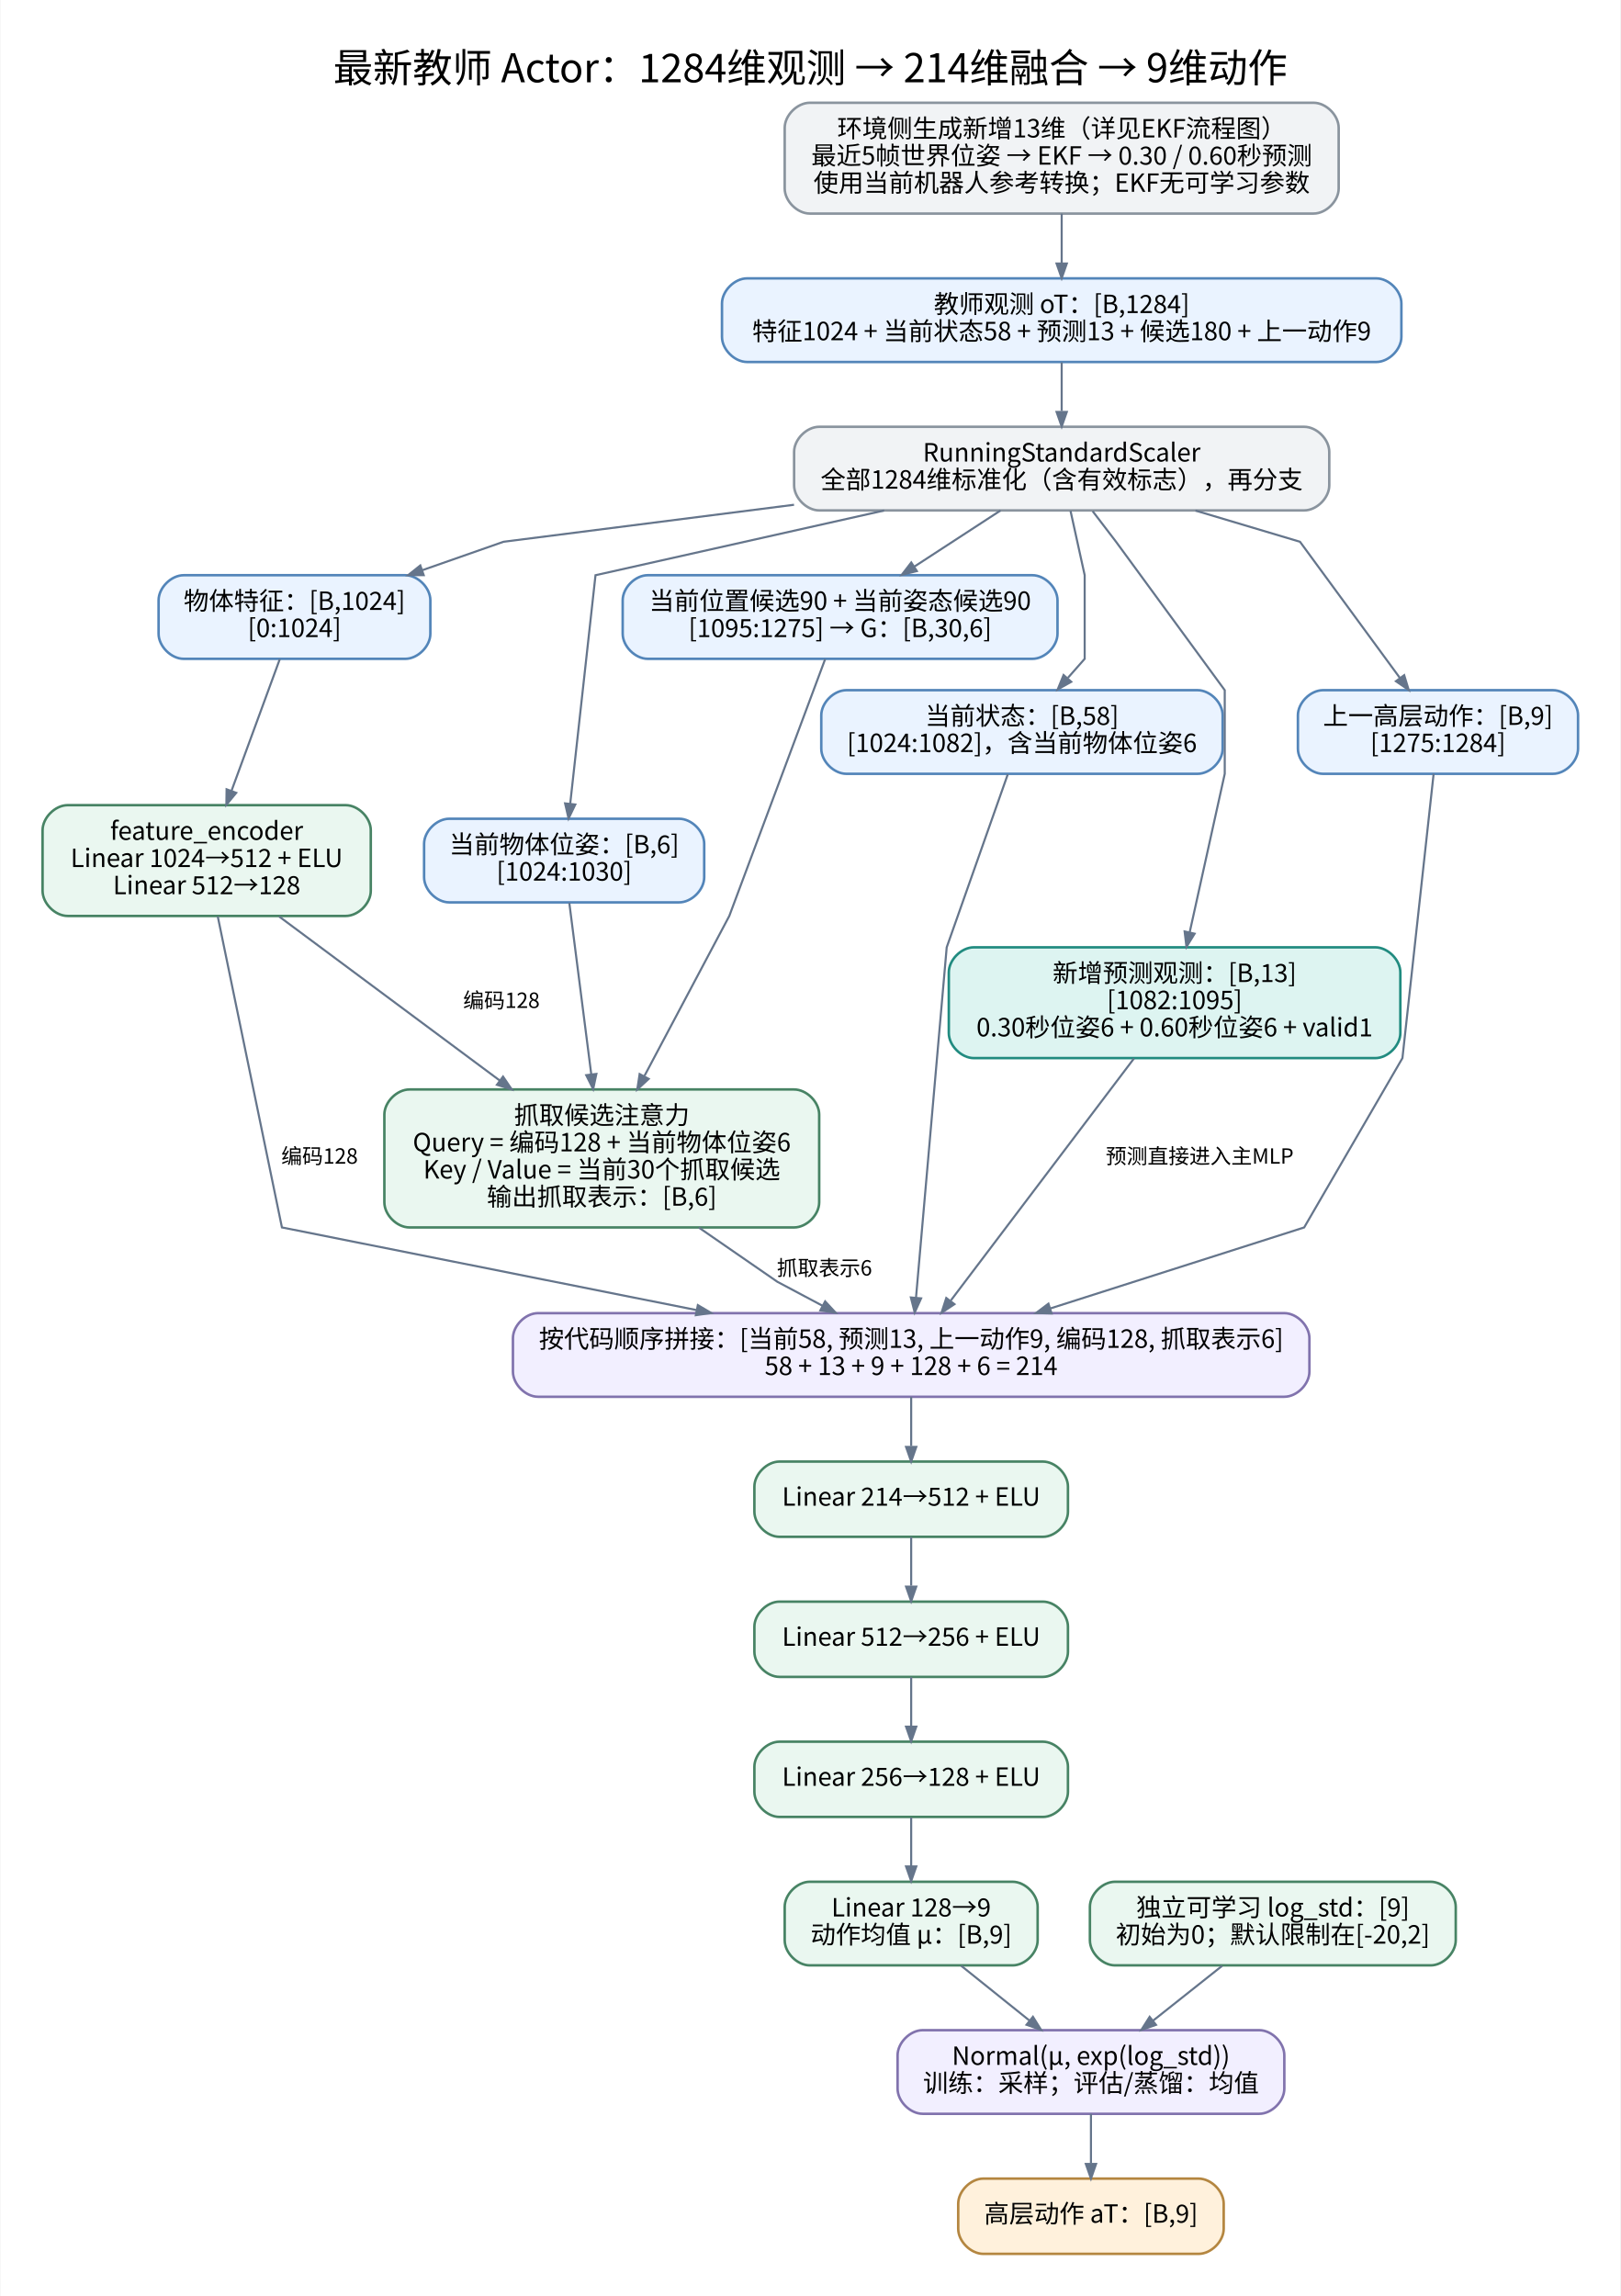
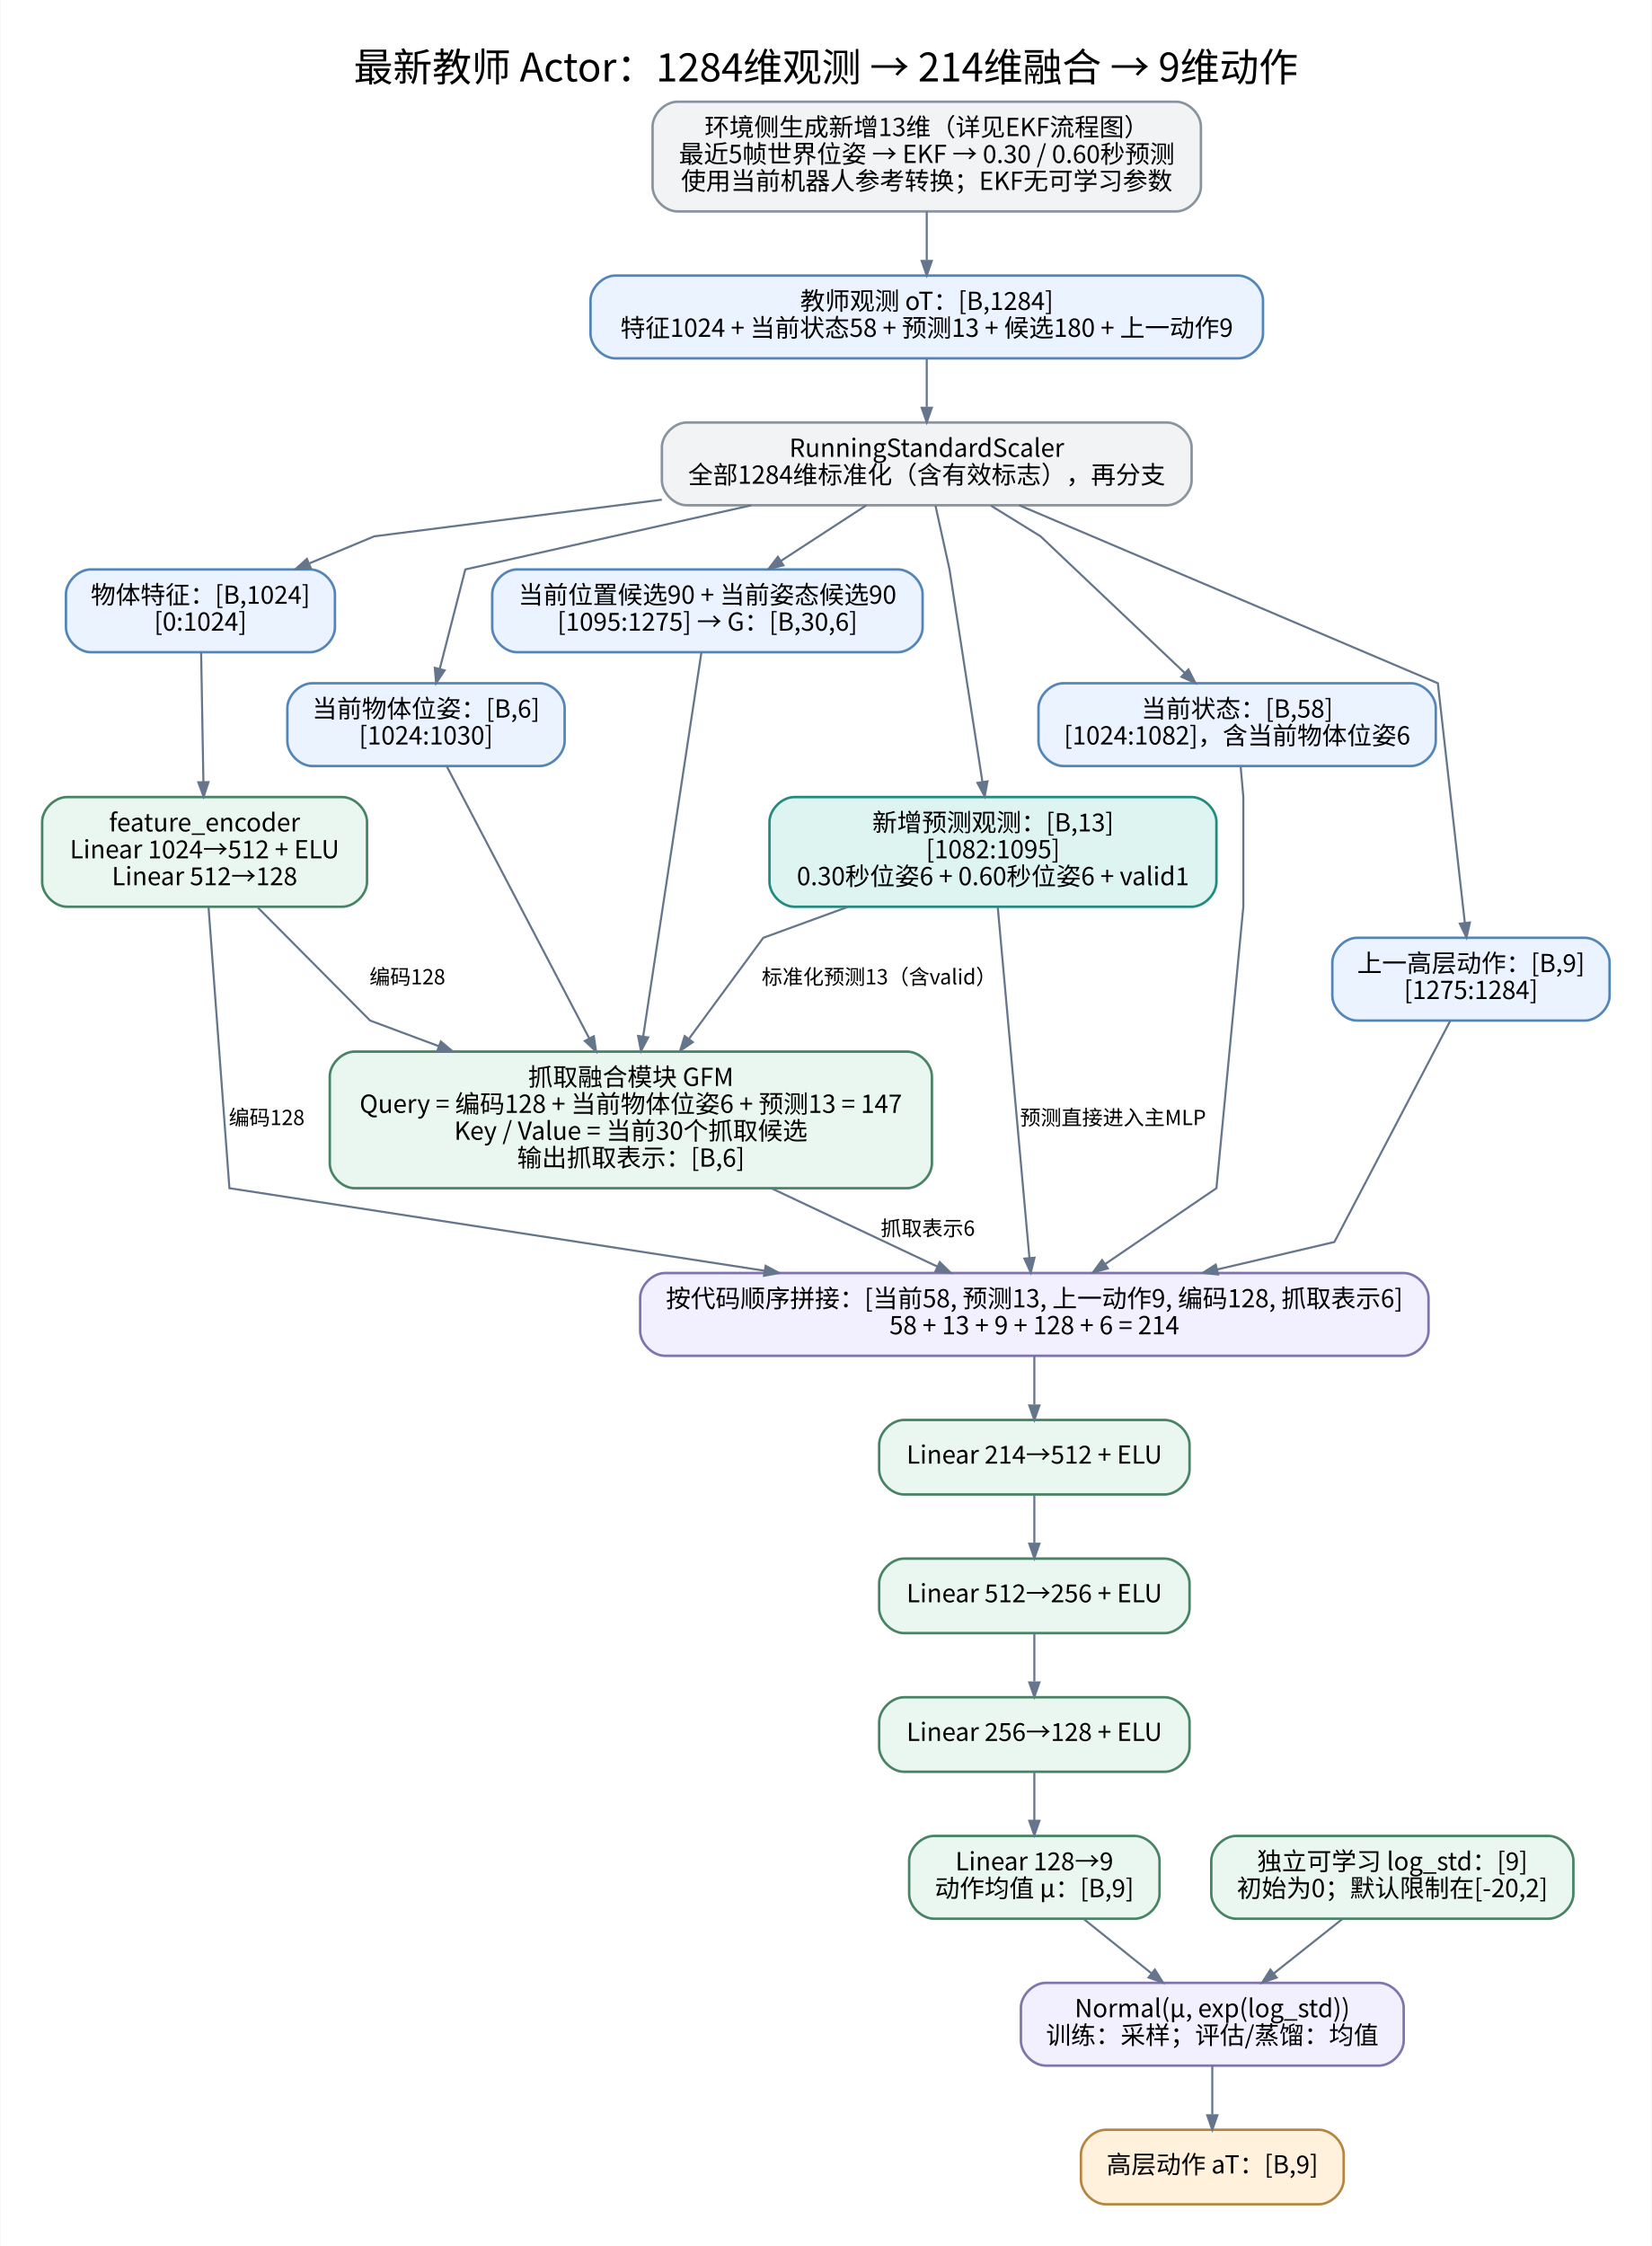
- <svg xmlns="http://www.w3.org/2000/svg" width="775pt" height="1098pt" viewBox="0.00 0.00 774.82 1098.32">
-   <g id="graph0" class="graph" transform="scale(1 1) rotate(0) translate(20.16 1078.16)">
-     <polygon fill="white" stroke="transparent" points="-20.16,20.16 -20.16,-1078.16 754.66,-1078.16 754.66,20.16 -20.16,20.16" />
-     <text text-anchor="middle" x="367.25" y="-1038.8" font-family="Noto Sans CJK SC" font-size="19.00">最新教师 Actor：1284维观测 → 214维融合 → 9维动作</text>
+ <svg xmlns="http://www.w3.org/2000/svg" width="798pt" height="1085pt" viewBox="0.00 0.00 797.82 1085.32">
+   <g id="graph0" class="graph" transform="scale(1 1) rotate(0) translate(20.16 1065.16)">
+     <polygon fill="white" stroke="transparent" points="-20.16,20.16 -20.16,-1065.16 777.66,-1065.16 777.66,20.16 -20.16,20.16" />
+     <text text-anchor="middle" x="378.75" y="-1025.8" font-family="Noto Sans CJK SC" font-size="19.00">最新教师 Actor：1284维观测 → 214维融合 → 9维动作</text>
    <g id="node1" class="node">
-       <path fill="#f1f3f5" stroke="#8a949e" stroke-width="1.2" d="M608,-1029C608,-1029 367,-1029 367,-1029 361,-1029 355,-1023 355,-1017 355,-1017 355,-988 355,-988 355,-982 361,-976 367,-976 367,-976 608,-976 608,-976 614,-976 620,-982 620,-988 620,-988 620,-1017 620,-1017 620,-1023 614,-1029 608,-1029" />
-       <text text-anchor="middle" x="487.5" y="-1012.4" font-family="Noto Sans CJK SC" font-size="12.00">环境侧生成新增13维（详见EKF流程图）</text>
-       <text text-anchor="middle" x="487.5" y="-999.4" font-family="Noto Sans CJK SC" font-size="12.00">最近5帧世界位姿 → EKF → 0.30 / 0.60秒预测</text>
-       <text text-anchor="middle" x="487.5" y="-986.4" font-family="Noto Sans CJK SC" font-size="12.00">使用当前机器人参考转换；EKF无可学习参数</text>
+       <path fill="#f1f3f5" stroke="#8a949e" stroke-width="1.2" d="M548,-1016C548,-1016 307,-1016 307,-1016 301,-1016 295,-1010 295,-1004 295,-1004 295,-975 295,-975 295,-969 301,-963 307,-963 307,-963 548,-963 548,-963 554,-963 560,-969 560,-975 560,-975 560,-1004 560,-1004 560,-1010 554,-1016 548,-1016" />
+       <text text-anchor="middle" x="427.5" y="-999.4" font-family="Noto Sans CJK SC" font-size="12.00">环境侧生成新增13维（详见EKF流程图）</text>
+       <text text-anchor="middle" x="427.5" y="-986.4" font-family="Noto Sans CJK SC" font-size="12.00">最近5帧世界位姿 → EKF → 0.30 / 0.60秒预测</text>
+       <text text-anchor="middle" x="427.5" y="-973.4" font-family="Noto Sans CJK SC" font-size="12.00">使用当前机器人参考转换；EKF无可学习参数</text>
    </g>
    <g id="node2" class="node">
-       <path fill="#eaf3ff" stroke="#5385b9" stroke-width="1.2" d="M638,-945C638,-945 337,-945 337,-945 331,-945 325,-939 325,-933 325,-933 325,-917 325,-917 325,-911 331,-905 337,-905 337,-905 638,-905 638,-905 644,-905 650,-911 650,-917 650,-917 650,-933 650,-933 650,-939 644,-945 638,-945" />
-       <text text-anchor="middle" x="487.5" y="-928.4" font-family="Noto Sans CJK SC" font-size="12.00">教师观测 oT：[B,1284]</text>
-       <text text-anchor="middle" x="487.5" y="-915.4" font-family="Noto Sans CJK SC" font-size="12.00">特征1024 + 当前状态58 + 预测13 + 候选180 + 上一动作9</text>
+       <path fill="#eaf3ff" stroke="#5385b9" stroke-width="1.2" d="M578,-932C578,-932 277,-932 277,-932 271,-932 265,-926 265,-920 265,-920 265,-904 265,-904 265,-898 271,-892 277,-892 277,-892 578,-892 578,-892 584,-892 590,-898 590,-904 590,-904 590,-920 590,-920 590,-926 584,-932 578,-932" />
+       <text text-anchor="middle" x="427.5" y="-915.4" font-family="Noto Sans CJK SC" font-size="12.00">教师观测 oT：[B,1284]</text>
+       <text text-anchor="middle" x="427.5" y="-902.4" font-family="Noto Sans CJK SC" font-size="12.00">特征1024 + 当前状态58 + 预测13 + 候选180 + 上一动作9</text>
    </g>
    <g id="edge1" class="edge">
-       <path fill="none" stroke="#65758b" d="M487.5,-975.94C487.5,-968.37 487.5,-960.06 487.5,-952.44" />
-       <polygon fill="#65758b" stroke="#65758b" points="489.95,-952.09 487.5,-945.09 485.05,-952.09 489.95,-952.09" />
+       <path fill="none" stroke="#65758b" d="M427.5,-962.94C427.5,-955.37 427.5,-947.06 427.5,-939.44" />
+       <polygon fill="#65758b" stroke="#65758b" points="429.95,-939.09 427.5,-932.09 425.05,-939.09 429.95,-939.09" />
    </g>
    <g id="node3" class="node">
-       <path fill="#f1f3f5" stroke="#8a949e" stroke-width="1.2" d="M603.5,-874C603.5,-874 371.5,-874 371.5,-874 365.5,-874 359.5,-868 359.5,-862 359.5,-862 359.5,-846 359.5,-846 359.5,-840 365.5,-834 371.5,-834 371.5,-834 603.5,-834 603.5,-834 609.5,-834 615.5,-840 615.5,-846 615.5,-846 615.5,-862 615.5,-862 615.5,-868 609.5,-874 603.5,-874" />
-       <text text-anchor="middle" x="487.5" y="-857.4" font-family="Noto Sans CJK SC" font-size="12.00">RunningStandardScaler</text>
-       <text text-anchor="middle" x="487.5" y="-844.4" font-family="Noto Sans CJK SC" font-size="12.00">全部1284维标准化（含有效标志），再分支</text>
+       <path fill="#f1f3f5" stroke="#8a949e" stroke-width="1.2" d="M543.5,-861C543.5,-861 311.5,-861 311.5,-861 305.5,-861 299.5,-855 299.5,-849 299.5,-849 299.5,-833 299.5,-833 299.5,-827 305.5,-821 311.5,-821 311.5,-821 543.5,-821 543.5,-821 549.5,-821 555.5,-827 555.5,-833 555.5,-833 555.5,-849 555.5,-849 555.5,-855 549.5,-861 543.5,-861" />
+       <text text-anchor="middle" x="427.5" y="-844.4" font-family="Noto Sans CJK SC" font-size="12.00">RunningStandardScaler</text>
+       <text text-anchor="middle" x="427.5" y="-831.4" font-family="Noto Sans CJK SC" font-size="12.00">全部1284维标准化（含有效标志），再分支</text>
    </g>
    <g id="edge2" class="edge">
-       <path fill="none" stroke="#65758b" d="M487.5,-904.78C487.5,-897.6 487.5,-889.32 487.5,-881.59" />
-       <polygon fill="#65758b" stroke="#65758b" points="489.95,-881.12 487.5,-874.12 485.05,-881.12 489.95,-881.12" />
+       <path fill="none" stroke="#65758b" d="M427.5,-891.78C427.5,-884.6 427.5,-876.32 427.5,-868.59" />
+       <polygon fill="#65758b" stroke="#65758b" points="429.95,-868.12 427.5,-861.12 425.05,-868.12 429.95,-868.12" />
    </g>
    <g id="node4" class="node">
-       <path fill="#eaf3ff" stroke="#5385b9" stroke-width="1.2" d="M173.5,-803C173.5,-803 67.5,-803 67.5,-803 61.5,-803 55.5,-797 55.5,-791 55.5,-791 55.5,-775 55.5,-775 55.5,-769 61.5,-763 67.5,-763 67.5,-763 173.5,-763 173.5,-763 179.5,-763 185.5,-769 185.5,-775 185.5,-775 185.5,-791 185.5,-791 185.5,-797 179.5,-803 173.5,-803" />
-       <text text-anchor="middle" x="120.5" y="-786.4" font-family="Noto Sans CJK SC" font-size="12.00">物体特征：[B,1024]</text>
-       <text text-anchor="middle" x="120.5" y="-773.4" font-family="Noto Sans CJK SC" font-size="12.00">[0:1024]</text>
+       <path fill="#eaf3ff" stroke="#5385b9" stroke-width="1.2" d="M129.5,-790C129.5,-790 23.5,-790 23.5,-790 17.5,-790 11.5,-784 11.5,-778 11.5,-778 11.5,-762 11.5,-762 11.5,-756 17.5,-750 23.5,-750 23.5,-750 129.5,-750 129.5,-750 135.5,-750 141.5,-756 141.5,-762 141.5,-762 141.5,-778 141.5,-778 141.5,-784 135.5,-790 129.5,-790" />
+       <text text-anchor="middle" x="76.5" y="-773.4" font-family="Noto Sans CJK SC" font-size="12.00">物体特征：[B,1024]</text>
+       <text text-anchor="middle" x="76.5" y="-760.4" font-family="Noto Sans CJK SC" font-size="12.00">[0:1024]</text>
    </g>
    <g id="edge3" class="edge">
-       <path fill="none" stroke="#65758b" d="M359.47,-836.7C290.95,-827.97 220.5,-819 220.5,-819 220.5,-819 202.46,-812.69 181.7,-805.42" />
-       <polygon fill="#65758b" stroke="#65758b" points="182.31,-803.04 174.89,-803.04 180.69,-807.66 182.31,-803.04" />
+       <path fill="none" stroke="#65758b" d="M299.47,-823.7C230.95,-814.97 160.5,-806 160.5,-806 160.5,-806 146.12,-800.01 129.25,-792.98" />
+       <polygon fill="#65758b" stroke="#65758b" points="129.84,-790.57 122.43,-790.14 127.95,-795.09 129.84,-790.57" />
    </g>
    <g id="node5" class="node">
-       <path fill="#eaf3ff" stroke="#5385b9" stroke-width="1.2" d="M304.5,-686.5C304.5,-686.5 194.5,-686.5 194.5,-686.5 188.5,-686.5 182.5,-680.5 182.5,-674.5 182.5,-674.5 182.5,-658.5 182.5,-658.5 182.5,-652.5 188.5,-646.5 194.5,-646.5 194.5,-646.5 304.5,-646.5 304.5,-646.5 310.5,-646.5 316.5,-652.5 316.5,-658.5 316.5,-658.5 316.5,-674.5 316.5,-674.5 316.5,-680.5 310.5,-686.5 304.5,-686.5" />
-       <text text-anchor="middle" x="249.5" y="-669.9" font-family="Noto Sans CJK SC" font-size="12.00">当前物体位姿：[B,6]</text>
-       <text text-anchor="middle" x="249.5" y="-656.9" font-family="Noto Sans CJK SC" font-size="12.00">[1024:1030]</text>
+       <path fill="#eaf3ff" stroke="#5385b9" stroke-width="1.2" d="M240.5,-735C240.5,-735 130.5,-735 130.5,-735 124.5,-735 118.5,-729 118.5,-723 118.5,-723 118.5,-707 118.5,-707 118.5,-701 124.5,-695 130.5,-695 130.5,-695 240.5,-695 240.5,-695 246.5,-695 252.5,-701 252.5,-707 252.5,-707 252.5,-723 252.5,-723 252.5,-729 246.5,-735 240.5,-735" />
+       <text text-anchor="middle" x="185.5" y="-718.4" font-family="Noto Sans CJK SC" font-size="12.00">当前物体位姿：[B,6]</text>
+       <text text-anchor="middle" x="185.5" y="-705.4" font-family="Noto Sans CJK SC" font-size="12.00">[1024:1030]</text>
    </g>
    <g id="edge4" class="edge">
-       <path fill="none" stroke="#65758b" d="M402.56,-833.95C339.54,-819.82 264.5,-803 264.5,-803 264.5,-803 256.75,-732.97 252.39,-693.6" />
-       <polygon fill="#65758b" stroke="#65758b" points="254.82,-693.31 251.62,-686.63 249.95,-693.85 254.82,-693.31" />
+       <path fill="none" stroke="#65758b" d="M342.56,-820.95C279.54,-806.82 204.5,-790 204.5,-790 204.5,-790 197.66,-763.35 192.18,-742.03" />
+       <polygon fill="#65758b" stroke="#65758b" points="194.51,-741.23 190.39,-735.06 189.76,-742.45 194.51,-741.23" />
    </g>
    <g id="node6" class="node">
-       <path fill="#eaf3ff" stroke="#5385b9" stroke-width="1.2" d="M473.5,-803C473.5,-803 289.5,-803 289.5,-803 283.5,-803 277.5,-797 277.5,-791 277.5,-791 277.5,-775 277.5,-775 277.5,-769 283.5,-763 289.5,-763 289.5,-763 473.5,-763 473.5,-763 479.5,-763 485.5,-769 485.5,-775 485.5,-775 485.5,-791 485.5,-791 485.5,-797 479.5,-803 473.5,-803" />
-       <text text-anchor="middle" x="381.5" y="-786.4" font-family="Noto Sans CJK SC" font-size="12.00">当前位置候选90 + 当前姿态候选90</text>
-       <text text-anchor="middle" x="381.5" y="-773.4" font-family="Noto Sans CJK SC" font-size="12.00">[1095:1275] → G：[B,30,6]</text>
+       <path fill="#eaf3ff" stroke="#5385b9" stroke-width="1.2" d="M413.5,-790C413.5,-790 229.5,-790 229.5,-790 223.5,-790 217.5,-784 217.5,-778 217.5,-778 217.5,-762 217.5,-762 217.5,-756 223.5,-750 229.5,-750 229.5,-750 413.5,-750 413.5,-750 419.5,-750 425.5,-756 425.5,-762 425.5,-762 425.5,-778 425.5,-778 425.5,-784 419.5,-790 413.5,-790" />
+       <text text-anchor="middle" x="321.5" y="-773.4" font-family="Noto Sans CJK SC" font-size="12.00">当前位置候选90 + 当前姿态候选90</text>
+       <text text-anchor="middle" x="321.5" y="-760.4" font-family="Noto Sans CJK SC" font-size="12.00">[1095:1275] → G：[B,30,6]</text>
    </g>
    <g id="edge5" class="edge">
-       <path fill="none" stroke="#65758b" d="M458.25,-833.96C445.5,-825.66 430.43,-815.85 417.04,-807.13" />
-       <polygon fill="#65758b" stroke="#65758b" points="418.22,-804.98 411.02,-803.21 415.55,-809.09 418.22,-804.98" />
+       <path fill="none" stroke="#65758b" d="M398.25,-820.96C385.5,-812.66 370.43,-802.85 357.04,-794.13" />
+       <polygon fill="#65758b" stroke="#65758b" points="358.22,-791.98 351.02,-790.21 355.55,-796.09 358.22,-791.98" />
    </g>
    <g id="node7" class="node">
-       <path fill="#eaf3ff" stroke="#5385b9" stroke-width="1.2" d="M552.5,-748C552.5,-748 384.5,-748 384.5,-748 378.5,-748 372.5,-742 372.5,-736 372.5,-736 372.5,-720 372.5,-720 372.5,-714 378.5,-708 384.5,-708 384.5,-708 552.5,-708 552.5,-708 558.5,-708 564.5,-714 564.5,-720 564.5,-720 564.5,-736 564.5,-736 564.5,-742 558.5,-748 552.5,-748" />
-       <text text-anchor="middle" x="468.5" y="-731.4" font-family="Noto Sans CJK SC" font-size="12.00">当前状态：[B,58]</text>
-       <text text-anchor="middle" x="468.5" y="-718.4" font-family="Noto Sans CJK SC" font-size="12.00">[1024:1082]，含当前物体位姿6</text>
+       <path fill="#eaf3ff" stroke="#5385b9" stroke-width="1.2" d="M661.5,-735C661.5,-735 493.5,-735 493.5,-735 487.5,-735 481.5,-729 481.5,-723 481.5,-723 481.5,-707 481.5,-707 481.5,-701 487.5,-695 493.5,-695 493.5,-695 661.5,-695 661.5,-695 667.5,-695 673.5,-701 673.5,-707 673.5,-707 673.5,-723 673.5,-723 673.5,-729 667.5,-735 661.5,-735" />
+       <text text-anchor="middle" x="577.5" y="-718.4" font-family="Noto Sans CJK SC" font-size="12.00">当前状态：[B,58]</text>
+       <text text-anchor="middle" x="577.5" y="-705.4" font-family="Noto Sans CJK SC" font-size="12.00">[1024:1082]，含当前物体位姿6</text>
    </g>
    <g id="edge6" class="edge">
-       <path fill="none" stroke="#65758b" d="M491.72,-833.81C494.82,-819.71 498.5,-803 498.5,-803 498.5,-803 498.5,-763 498.5,-763 498.5,-763 495.04,-759.07 490.46,-753.89" />
-       <polygon fill="#65758b" stroke="#65758b" points="492.07,-752.01 485.6,-748.38 488.4,-755.25 492.07,-752.01" />
+       <path fill="none" stroke="#65758b" d="M458.54,-820.81C471.01,-813.1 482.5,-806 482.5,-806 482.5,-806 524.12,-766.57 552.27,-739.9" />
+       <polygon fill="#65758b" stroke="#65758b" points="553.96,-741.68 557.35,-735.09 550.59,-738.12 553.96,-741.68" />
    </g>
    <g id="node8" class="node">
-       <path fill="#ddf4f1" stroke="#218b80" stroke-width="1.2" d="M637.5,-625C637.5,-625 445.5,-625 445.5,-625 439.5,-625 433.5,-619 433.5,-613 433.5,-613 433.5,-584 433.5,-584 433.5,-578 439.5,-572 445.5,-572 445.5,-572 637.5,-572 637.5,-572 643.5,-572 649.5,-578 649.5,-584 649.5,-584 649.5,-613 649.5,-613 649.5,-619 643.5,-625 637.5,-625" />
-       <text text-anchor="middle" x="541.5" y="-608.4" font-family="Noto Sans CJK SC" font-size="12.00">新增预测观测：[B,13]</text>
-       <text text-anchor="middle" x="541.5" y="-595.4" font-family="Noto Sans CJK SC" font-size="12.00">[1082:1095]</text>
-       <text text-anchor="middle" x="541.5" y="-582.4" font-family="Noto Sans CJK SC" font-size="12.00">0.30秒位姿6 + 0.60秒位姿6 + valid1</text>
+       <path fill="#ddf4f1" stroke="#218b80" stroke-width="1.2" d="M555.5,-680C555.5,-680 363.5,-680 363.5,-680 357.5,-680 351.5,-674 351.5,-668 351.5,-668 351.5,-639 351.5,-639 351.5,-633 357.5,-627 363.5,-627 363.5,-627 555.5,-627 555.5,-627 561.5,-627 567.5,-633 567.5,-639 567.5,-639 567.5,-668 567.5,-668 567.5,-674 561.5,-680 555.5,-680" />
+       <text text-anchor="middle" x="459.5" y="-663.4" font-family="Noto Sans CJK SC" font-size="12.00">新增预测观测：[B,13]</text>
+       <text text-anchor="middle" x="459.5" y="-650.4" font-family="Noto Sans CJK SC" font-size="12.00">[1082:1095]</text>
+       <text text-anchor="middle" x="459.5" y="-637.4" font-family="Noto Sans CJK SC" font-size="12.00">0.30秒位姿6 + 0.60秒位姿6 + valid1</text>
    </g>
    <g id="edge7" class="edge">
-       <path fill="none" stroke="#65758b" d="M502.32,-833.62C508.16,-825.98 513.5,-819 513.5,-819 513.5,-819 565.5,-748 565.5,-748 565.5,-748 565.5,-708 565.5,-708 565.5,-708 555.81,-664.18 548.74,-632.23" />
-       <polygon fill="#65758b" stroke="#65758b" points="551.09,-631.52 547.19,-625.21 546.31,-632.58 551.09,-631.52" />
+       <path fill="none" stroke="#65758b" d="M431.72,-820.81C434.82,-806.71 438.5,-790 438.5,-790 438.5,-790 448.17,-727.63 454.38,-687.52" />
+       <polygon fill="#65758b" stroke="#65758b" points="456.85,-687.6 455.5,-680.31 452.01,-686.85 456.85,-687.6" />
    </g>
    <g id="node9" class="node">
-       <path fill="#eaf3ff" stroke="#5385b9" stroke-width="1.2" d="M722.5,-748C722.5,-748 612.5,-748 612.5,-748 606.5,-748 600.5,-742 600.5,-736 600.5,-736 600.5,-720 600.5,-720 600.5,-714 606.5,-708 612.5,-708 612.5,-708 722.5,-708 722.5,-708 728.5,-708 734.5,-714 734.5,-720 734.5,-720 734.5,-736 734.5,-736 734.5,-742 728.5,-748 722.5,-748" />
-       <text text-anchor="middle" x="667.5" y="-731.4" font-family="Noto Sans CJK SC" font-size="12.00">上一高层动作：[B,9]</text>
-       <text text-anchor="middle" x="667.5" y="-718.4" font-family="Noto Sans CJK SC" font-size="12.00">[1275:1284]</text>
+       <path fill="#eaf3ff" stroke="#5385b9" stroke-width="1.2" d="M745.5,-612C745.5,-612 635.5,-612 635.5,-612 629.5,-612 623.5,-606 623.5,-600 623.5,-600 623.5,-584 623.5,-584 623.5,-578 629.5,-572 635.5,-572 635.5,-572 745.5,-572 745.5,-572 751.5,-572 757.5,-578 757.5,-584 757.5,-584 757.5,-600 757.5,-600 757.5,-606 751.5,-612 745.5,-612" />
+       <text text-anchor="middle" x="690.5" y="-595.4" font-family="Noto Sans CJK SC" font-size="12.00">上一高层动作：[B,9]</text>
+       <text text-anchor="middle" x="690.5" y="-582.4" font-family="Noto Sans CJK SC" font-size="12.00">[1275:1284]</text>
    </g>
    <g id="edge8" class="edge">
-       <path fill="none" stroke="#65758b" d="M551.5,-833.91C577.48,-826.16 601.5,-819 601.5,-819 601.5,-819 629.7,-780.54 649.24,-753.91" />
-       <polygon fill="#65758b" stroke="#65758b" points="651.34,-755.18 653.5,-748.09 647.39,-752.28 651.34,-755.18" />
+       <path fill="none" stroke="#65758b" d="M472.23,-820.99C543.41,-790.73 674.5,-735 674.5,-735 674.5,-735 682.93,-660.17 687.55,-619.15" />
+       <polygon fill="#65758b" stroke="#65758b" points="689.99,-619.38 688.34,-612.15 685.12,-618.83 689.99,-619.38" />
    </g>
    <g id="node10" class="node">
-       <path fill="#eaf7f0" stroke="#478364" stroke-width="1.2" d="M145,-693C145,-693 12,-693 12,-693 6,-693 0,-687 0,-681 0,-681 0,-652 0,-652 0,-646 6,-640 12,-640 12,-640 145,-640 145,-640 151,-640 157,-646 157,-652 157,-652 157,-681 157,-681 157,-687 151,-693 145,-693" />
-       <text text-anchor="middle" x="78.5" y="-676.4" font-family="Noto Sans CJK SC" font-size="12.00">feature_encoder</text>
-       <text text-anchor="middle" x="78.5" y="-663.4" font-family="Noto Sans CJK SC" font-size="12.00">Linear 1024→512 + ELU</text>
-       <text text-anchor="middle" x="78.5" y="-650.4" font-family="Noto Sans CJK SC" font-size="12.00">Linear 512→128</text>
+       <path fill="#eaf7f0" stroke="#478364" stroke-width="1.2" d="M145,-680C145,-680 12,-680 12,-680 6,-680 0,-674 0,-668 0,-668 0,-639 0,-639 0,-633 6,-627 12,-627 12,-627 145,-627 145,-627 151,-627 157,-633 157,-639 157,-639 157,-668 157,-668 157,-674 151,-680 145,-680" />
+       <text text-anchor="middle" x="78.5" y="-663.4" font-family="Noto Sans CJK SC" font-size="12.00">feature_encoder</text>
+       <text text-anchor="middle" x="78.5" y="-650.4" font-family="Noto Sans CJK SC" font-size="12.00">Linear 1024→512 + ELU</text>
+       <text text-anchor="middle" x="78.5" y="-637.4" font-family="Noto Sans CJK SC" font-size="12.00">Linear 512→128</text>
    </g>
    <g id="edge9" class="edge">
-       <path fill="none" stroke="#65758b" d="M113.47,-762.84C107.18,-745.68 97.82,-720.16 90.37,-699.85" />
-       <polygon fill="#65758b" stroke="#65758b" points="92.63,-698.9 87.92,-693.18 88.03,-700.59 92.63,-698.9" />
+       <path fill="none" stroke="#65758b" d="M76.83,-749.84C77.13,-732.83 77.57,-707.61 77.93,-687.38" />
+       <polygon fill="#65758b" stroke="#65758b" points="80.38,-687.22 78.05,-680.18 75.48,-687.13 80.38,-687.22" />
    </g>
    <g id="node11" class="node">
-       <path fill="#eaf7f0" stroke="#478364" stroke-width="1.2" d="M359.5,-557C359.5,-557 175.5,-557 175.5,-557 169.5,-557 163.5,-551 163.5,-545 163.5,-545 163.5,-503 163.5,-503 163.5,-497 169.5,-491 175.5,-491 175.5,-491 359.5,-491 359.5,-491 365.5,-491 371.5,-497 371.5,-503 371.5,-503 371.5,-545 371.5,-545 371.5,-551 365.5,-557 359.5,-557" />
-       <text text-anchor="middle" x="267.5" y="-540.4" font-family="Noto Sans CJK SC" font-size="12.00">抓取候选注意力</text>
-       <text text-anchor="middle" x="267.5" y="-527.4" font-family="Noto Sans CJK SC" font-size="12.00">Query = 编码128 + 当前物体位姿6</text>
-       <text text-anchor="middle" x="267.5" y="-514.4" font-family="Noto Sans CJK SC" font-size="12.00">Key / Value = 当前30个抓取候选</text>
-       <text text-anchor="middle" x="267.5" y="-501.4" font-family="Noto Sans CJK SC" font-size="12.00">输出抓取表示：[B,6]</text>
+       <path fill="#eaf7f0" stroke="#478364" stroke-width="1.2" d="M418,-557C418,-557 151,-557 151,-557 145,-557 139,-551 139,-545 139,-545 139,-503 139,-503 139,-497 145,-491 151,-491 151,-491 418,-491 418,-491 424,-491 430,-497 430,-503 430,-503 430,-545 430,-545 430,-551 424,-557 418,-557" />
+       <text text-anchor="middle" x="284.5" y="-540.4" font-family="Noto Sans CJK SC" font-size="12.00">抓取融合模块 GFM</text>
+       <text text-anchor="middle" x="284.5" y="-527.4" font-family="Noto Sans CJK SC" font-size="12.00">Query = 编码128 + 当前物体位姿6 + 预测13 = 147</text>
+       <text text-anchor="middle" x="284.5" y="-514.4" font-family="Noto Sans CJK SC" font-size="12.00">Key / Value = 当前30个抓取候选</text>
+       <text text-anchor="middle" x="284.5" y="-501.4" font-family="Noto Sans CJK SC" font-size="12.00">输出抓取表示：[B,6]</text>
    </g>
    <g id="edge11" class="edge">
-       <path fill="none" stroke="#65758b" d="M251.97,-646.26C254.66,-625.22 259.05,-590.93 262.48,-564.17" />
-       <polygon fill="#65758b" stroke="#65758b" points="264.92,-564.45 263.38,-557.19 260.06,-563.83 264.92,-564.45" />
+       <path fill="none" stroke="#65758b" d="M195.54,-694.84C211.64,-664.1 243.54,-603.21 264.44,-563.3" />
+       <polygon fill="#65758b" stroke="#65758b" points="266.62,-564.42 267.69,-557.09 262.27,-562.15 266.62,-564.42" />
    </g>
    <g id="edge12" class="edge">
-       <path fill="none" stroke="#65758b" d="M374.35,-762.85C359.89,-724.09 328.5,-640 328.5,-640 328.5,-640 305.68,-596.99 287.96,-563.57" />
-       <polygon fill="#65758b" stroke="#65758b" points="289.94,-562.07 284.49,-557.03 285.61,-564.37 289.94,-562.07" />
+       <path fill="none" stroke="#65758b" d="M318.6,-749.85C312.56,-710.05 298.55,-617.64 290.49,-564.51" />
+       <polygon fill="#65758b" stroke="#65758b" points="292.87,-563.84 289.4,-557.28 288.02,-564.57 292.87,-563.84" />
    </g>
    <g id="node12" class="node">
-       <path fill="#f2efff" stroke="#8173ad" stroke-width="1.2" d="M594,-450C594,-450 237,-450 237,-450 231,-450 225,-444 225,-438 225,-438 225,-422 225,-422 225,-416 231,-410 237,-410 237,-410 594,-410 594,-410 600,-410 606,-416 606,-422 606,-422 606,-438 606,-438 606,-444 600,-450 594,-450" />
-       <text text-anchor="middle" x="415.5" y="-433.4" font-family="Noto Sans CJK SC" font-size="12.00">按代码顺序拼接：[当前58, 预测13, 上一动作9, 编码128, 抓取表示6]</text>
-       <text text-anchor="middle" x="415.5" y="-420.4" font-family="Noto Sans CJK SC" font-size="12.00">58 + 13 + 9 + 128 + 6 = 214</text>
+       <path fill="#f2efff" stroke="#8173ad" stroke-width="1.2" d="M658,-450C658,-450 301,-450 301,-450 295,-450 289,-444 289,-438 289,-438 289,-422 289,-422 289,-416 295,-410 301,-410 301,-410 658,-410 658,-410 664,-410 670,-416 670,-422 670,-422 670,-438 670,-438 670,-444 664,-450 658,-450" />
+       <text text-anchor="middle" x="479.5" y="-433.4" font-family="Noto Sans CJK SC" font-size="12.00">按代码顺序拼接：[当前58, 预测13, 上一动作9, 编码128, 抓取表示6]</text>
+       <text text-anchor="middle" x="479.5" y="-420.4" font-family="Noto Sans CJK SC" font-size="12.00">58 + 13 + 9 + 128 + 6 = 214</text>
+     </g>
+     <g id="edge15" class="edge">
+       <path fill="none" stroke="#65758b" d="M579.21,-694.62C579.88,-686.98 580.5,-680 580.5,-680 580.5,-680 580.5,-627 580.5,-627 580.5,-627 567.5,-491 567.5,-491 567.5,-491 538.41,-471.16 513.67,-454.3" />
+       <polygon fill="#65758b" stroke="#65758b" points="514.99,-452.23 507.83,-450.31 512.23,-456.28 514.99,-452.23" />
+     </g>
+     <g id="edge13" class="edge">
+       <path fill="none" stroke="#65758b" d="M389.52,-626.97C367.35,-618.88 348.5,-612 348.5,-612 348.5,-612 329.83,-586.62 312.65,-563.27" />
+       <polygon fill="#65758b" stroke="#65758b" points="314.45,-561.58 308.33,-557.4 310.51,-564.49 314.45,-561.58" />
+       <text text-anchor="middle" x="404.5" y="-589.5" font-family="Noto Sans CJK SC" font-size="10.00">标准化预测13（含valid）</text>
+     </g>
+     <g id="edge17" class="edge">
+       <path fill="none" stroke="#65758b" d="M461.83,-626.66C465.67,-584.15 473.27,-499.95 477.13,-457.21" />
+       <polygon fill="#65758b" stroke="#65758b" points="479.57,-457.41 477.76,-450.22 474.69,-456.97 479.57,-457.41" />
+       <text text-anchor="middle" x="517.5" y="-521.5" font-family="Noto Sans CJK SC" font-size="10.00">预测直接进入主MLP</text>
+     </g>
+     <g id="edge18" class="edge">
+       <path fill="none" stroke="#65758b" d="M680.48,-571.86C662.01,-536.62 624.5,-465 624.5,-465 624.5,-465 598.1,-458.81 567.83,-451.71" />
+       <polygon fill="#65758b" stroke="#65758b" points="568.28,-449.3 560.9,-450.09 567.16,-454.07 568.28,-449.3" />
+     </g>
+     <g id="edge10" class="edge">
+       <path fill="none" stroke="#65758b" d="M104.25,-626.59C127.64,-603.05 158.5,-572 158.5,-572 158.5,-572 172.8,-566.66 191.77,-559.59" />
+       <polygon fill="#65758b" stroke="#65758b" points="192.66,-561.87 198.37,-557.13 190.95,-557.28 192.66,-561.87" />
+       <text text-anchor="middle" x="176.5" y="-589.5" font-family="Noto Sans CJK SC" font-size="10.00">编码128</text>
    </g>
    <g id="edge14" class="edge">
-       <path fill="none" stroke="#65758b" d="M461.73,-707.81C451.3,-678.27 432.5,-625 432.5,-625 432.5,-625 422.46,-510.41 417.81,-457.37" />
-       <polygon fill="#65758b" stroke="#65758b" points="420.24,-457.07 417.19,-450.31 415.36,-457.5 420.24,-457.07" />
+       <path fill="none" stroke="#65758b" d="M80.4,-626.91C83.79,-581.37 90.5,-491 90.5,-491 90.5,-491 236.06,-468.55 349.1,-451.11" />
+       <polygon fill="#65758b" stroke="#65758b" points="349.61,-453.51 356.15,-450.03 348.86,-448.67 349.61,-453.51" />
+       <text text-anchor="middle" x="108.5" y="-521.5" font-family="Noto Sans CJK SC" font-size="10.00">编码128</text>
    </g>
    <g id="edge16" class="edge">
-       <path fill="none" stroke="#65758b" d="M522.09,-571.85C498.27,-540.38 458.16,-487.37 434.52,-456.13" />
-       <polygon fill="#65758b" stroke="#65758b" points="436.2,-454.29 430.02,-450.19 432.29,-457.25 436.2,-454.29" />
-       <text text-anchor="middle" x="553.5" y="-521.5" font-family="Noto Sans CJK SC" font-size="10.00">预测直接进入主MLP</text>
-     </g>
-     <g id="edge17" class="edge">
-       <path fill="none" stroke="#65758b" d="M665.42,-707.99C660.88,-666.6 650.5,-572 650.5,-572 650.5,-572 603.5,-491 603.5,-491 603.5,-491 536.17,-469.51 482.1,-452.26" />
-       <polygon fill="#65758b" stroke="#65758b" points="482.66,-449.86 475.24,-450.07 481.17,-454.53 482.66,-449.86" />
-     </g>
-     <g id="edge10" class="edge">
-       <path fill="none" stroke="#65758b" d="M113.17,-639.73C142.78,-617.71 185.72,-585.79 218.79,-561.21" />
-       <polygon fill="#65758b" stroke="#65758b" points="220.27,-563.16 224.43,-557.02 217.35,-559.23 220.27,-563.16" />
-       <text text-anchor="middle" x="219.5" y="-596" font-family="Noto Sans CJK SC" font-size="10.00">编码128</text>
-     </g>
-     <g id="edge13" class="edge">
-       <path fill="none" stroke="#65758b" d="M83.81,-639.75C93.83,-591.21 114.5,-491 114.5,-491 114.5,-491 225.61,-468.85 312.82,-451.47" />
-       <polygon fill="#65758b" stroke="#65758b" points="313.46,-453.84 319.85,-450.07 312.5,-449.03 313.46,-453.84" />
-       <text text-anchor="middle" x="132.5" y="-521.5" font-family="Noto Sans CJK SC" font-size="10.00">编码128</text>
-     </g>
-     <g id="edge15" class="edge">
-       <path fill="none" stroke="#65758b" d="M313.92,-490.95C333.35,-477.53 351.5,-465 351.5,-465 351.5,-465 361.19,-459.85 373.04,-453.56" />
-       <polygon fill="#65758b" stroke="#65758b" points="374.35,-455.63 379.39,-450.19 372.05,-451.31 374.35,-455.63" />
-       <text text-anchor="middle" x="374" y="-468" font-family="Noto Sans CJK SC" font-size="10.00">抓取表示6</text>
+       <path fill="none" stroke="#65758b" d="M352.43,-490.95C378.85,-478.49 408.48,-464.51 432.47,-453.19" />
+       <polygon fill="#65758b" stroke="#65758b" points="433.8,-455.27 439.08,-450.07 431.7,-450.84 433.8,-455.27" />
+       <text text-anchor="middle" x="428" y="-468" font-family="Noto Sans CJK SC" font-size="10.00">抓取表示6</text>
    </g>
    <g id="node13" class="node">
-       <path fill="#eaf7f0" stroke="#478364" stroke-width="1.2" d="M478.5,-379C478.5,-379 352.5,-379 352.5,-379 346.5,-379 340.5,-373 340.5,-367 340.5,-367 340.5,-355 340.5,-355 340.5,-349 346.5,-343 352.5,-343 352.5,-343 478.5,-343 478.5,-343 484.5,-343 490.5,-349 490.5,-355 490.5,-355 490.5,-367 490.5,-367 490.5,-373 484.5,-379 478.5,-379" />
-       <text text-anchor="middle" x="415.5" y="-357.9" font-family="Noto Sans CJK SC" font-size="12.00">Linear 214→512 + ELU</text>
-     </g>
-     <g id="edge18" class="edge">
-       <path fill="none" stroke="#65758b" d="M415.5,-409.98C415.5,-402.67 415.5,-394.22 415.5,-386.46" />
-       <polygon fill="#65758b" stroke="#65758b" points="417.95,-386.01 415.5,-379.01 413.05,-386.01 417.95,-386.01" />
+       <path fill="#eaf7f0" stroke="#478364" stroke-width="1.2" d="M542.5,-379C542.5,-379 416.5,-379 416.5,-379 410.5,-379 404.5,-373 404.5,-367 404.5,-367 404.5,-355 404.5,-355 404.5,-349 410.5,-343 416.5,-343 416.5,-343 542.5,-343 542.5,-343 548.5,-343 554.5,-349 554.5,-355 554.5,-355 554.5,-367 554.5,-367 554.5,-373 548.5,-379 542.5,-379" />
+       <text text-anchor="middle" x="479.5" y="-357.9" font-family="Noto Sans CJK SC" font-size="12.00">Linear 214→512 + ELU</text>
+     </g>
+     <g id="edge19" class="edge">
+       <path fill="none" stroke="#65758b" d="M479.5,-409.98C479.5,-402.67 479.5,-394.22 479.5,-386.46" />
+       <polygon fill="#65758b" stroke="#65758b" points="481.95,-386.01 479.5,-379.01 477.05,-386.01 481.95,-386.01" />
    </g>
    <g id="node14" class="node">
-       <path fill="#eaf7f0" stroke="#478364" stroke-width="1.2" d="M478.5,-312C478.5,-312 352.5,-312 352.5,-312 346.5,-312 340.5,-306 340.5,-300 340.5,-300 340.5,-288 340.5,-288 340.5,-282 346.5,-276 352.5,-276 352.5,-276 478.5,-276 478.5,-276 484.5,-276 490.5,-282 490.5,-288 490.5,-288 490.5,-300 490.5,-300 490.5,-306 484.5,-312 478.5,-312" />
-       <text text-anchor="middle" x="415.5" y="-290.9" font-family="Noto Sans CJK SC" font-size="12.00">Linear 512→256 + ELU</text>
-     </g>
-     <g id="edge19" class="edge">
-       <path fill="none" stroke="#65758b" d="M415.5,-342.92C415.5,-335.81 415.5,-327.42 415.5,-319.66" />
-       <polygon fill="#65758b" stroke="#65758b" points="417.95,-319.19 415.5,-312.19 413.05,-319.19 417.95,-319.19" />
+       <path fill="#eaf7f0" stroke="#478364" stroke-width="1.2" d="M542.5,-312C542.5,-312 416.5,-312 416.5,-312 410.5,-312 404.5,-306 404.5,-300 404.5,-300 404.5,-288 404.5,-288 404.5,-282 410.5,-276 416.5,-276 416.5,-276 542.5,-276 542.5,-276 548.5,-276 554.5,-282 554.5,-288 554.5,-288 554.5,-300 554.5,-300 554.5,-306 548.5,-312 542.5,-312" />
+       <text text-anchor="middle" x="479.5" y="-290.9" font-family="Noto Sans CJK SC" font-size="12.00">Linear 512→256 + ELU</text>
+     </g>
+     <g id="edge20" class="edge">
+       <path fill="none" stroke="#65758b" d="M479.5,-342.92C479.5,-335.81 479.5,-327.42 479.5,-319.66" />
+       <polygon fill="#65758b" stroke="#65758b" points="481.95,-319.19 479.5,-312.19 477.05,-319.19 481.95,-319.19" />
    </g>
    <g id="node15" class="node">
-       <path fill="#eaf7f0" stroke="#478364" stroke-width="1.2" d="M478.5,-245C478.5,-245 352.5,-245 352.5,-245 346.5,-245 340.5,-239 340.5,-233 340.5,-233 340.5,-221 340.5,-221 340.5,-215 346.5,-209 352.5,-209 352.5,-209 478.5,-209 478.5,-209 484.5,-209 490.5,-215 490.5,-221 490.5,-221 490.5,-233 490.5,-233 490.5,-239 484.5,-245 478.5,-245" />
-       <text text-anchor="middle" x="415.5" y="-223.9" font-family="Noto Sans CJK SC" font-size="12.00">Linear 256→128 + ELU</text>
-     </g>
-     <g id="edge20" class="edge">
-       <path fill="none" stroke="#65758b" d="M415.5,-275.92C415.5,-268.81 415.5,-260.42 415.5,-252.66" />
-       <polygon fill="#65758b" stroke="#65758b" points="417.95,-252.19 415.5,-245.19 413.05,-252.19 417.95,-252.19" />
+       <path fill="#eaf7f0" stroke="#478364" stroke-width="1.2" d="M542.5,-245C542.5,-245 416.5,-245 416.5,-245 410.5,-245 404.5,-239 404.5,-233 404.5,-233 404.5,-221 404.5,-221 404.5,-215 410.5,-209 416.5,-209 416.5,-209 542.5,-209 542.5,-209 548.5,-209 554.5,-215 554.5,-221 554.5,-221 554.5,-233 554.5,-233 554.5,-239 548.5,-245 542.5,-245" />
+       <text text-anchor="middle" x="479.5" y="-223.9" font-family="Noto Sans CJK SC" font-size="12.00">Linear 256→128 + ELU</text>
+     </g>
+     <g id="edge21" class="edge">
+       <path fill="none" stroke="#65758b" d="M479.5,-275.92C479.5,-268.81 479.5,-260.42 479.5,-252.66" />
+       <polygon fill="#65758b" stroke="#65758b" points="481.95,-252.19 479.5,-245.19 477.05,-252.19 481.95,-252.19" />
    </g>
    <g id="node16" class="node">
-       <path fill="#eaf7f0" stroke="#478364" stroke-width="1.2" d="M464,-178C464,-178 367,-178 367,-178 361,-178 355,-172 355,-166 355,-166 355,-150 355,-150 355,-144 361,-138 367,-138 367,-138 464,-138 464,-138 470,-138 476,-144 476,-150 476,-150 476,-166 476,-166 476,-172 470,-178 464,-178" />
-       <text text-anchor="middle" x="415.5" y="-161.4" font-family="Noto Sans CJK SC" font-size="12.00">Linear 128→9</text>
-       <text text-anchor="middle" x="415.5" y="-148.4" font-family="Noto Sans CJK SC" font-size="12.00">动作均值 μ：[B,9]</text>
-     </g>
-     <g id="edge21" class="edge">
-       <path fill="none" stroke="#65758b" d="M415.5,-208.75C415.5,-201.62 415.5,-193.2 415.5,-185.34" />
-       <polygon fill="#65758b" stroke="#65758b" points="417.95,-185.32 415.5,-178.32 413.05,-185.32 417.95,-185.32" />
+       <path fill="#eaf7f0" stroke="#478364" stroke-width="1.2" d="M528,-178C528,-178 431,-178 431,-178 425,-178 419,-172 419,-166 419,-166 419,-150 419,-150 419,-144 425,-138 431,-138 431,-138 528,-138 528,-138 534,-138 540,-144 540,-150 540,-150 540,-166 540,-166 540,-172 534,-178 528,-178" />
+       <text text-anchor="middle" x="479.5" y="-161.4" font-family="Noto Sans CJK SC" font-size="12.00">Linear 128→9</text>
+       <text text-anchor="middle" x="479.5" y="-148.4" font-family="Noto Sans CJK SC" font-size="12.00">动作均值 μ：[B,9]</text>
+     </g>
+     <g id="edge22" class="edge">
+       <path fill="none" stroke="#65758b" d="M479.5,-208.75C479.5,-201.62 479.5,-193.2 479.5,-185.34" />
+       <polygon fill="#65758b" stroke="#65758b" points="481.95,-185.32 479.5,-178.32 477.05,-185.32 481.95,-185.32" />
    </g>
    <g id="node18" class="node">
-       <path fill="#f2efff" stroke="#8173ad" stroke-width="1.2" d="M582,-107C582,-107 421,-107 421,-107 415,-107 409,-101 409,-95 409,-95 409,-79 409,-79 409,-73 415,-67 421,-67 421,-67 582,-67 582,-67 588,-67 594,-73 594,-79 594,-79 594,-95 594,-95 594,-101 588,-107 582,-107" />
-       <text text-anchor="middle" x="501.5" y="-90.4" font-family="Noto Sans CJK SC" font-size="12.00">Normal(μ, exp(log_std))</text>
-       <text text-anchor="middle" x="501.5" y="-77.4" font-family="Noto Sans CJK SC" font-size="12.00">训练：采样；评估/蒸馏：均值</text>
-     </g>
-     <g id="edge22" class="edge">
-       <path fill="none" stroke="#65758b" d="M439.46,-137.78C449.52,-129.7 461.33,-120.23 471.93,-111.73" />
-       <polygon fill="#65758b" stroke="#65758b" points="473.75,-113.41 477.67,-107.12 470.68,-109.59 473.75,-113.41" />
+       <path fill="#f2efff" stroke="#8173ad" stroke-width="1.2" d="M646,-107C646,-107 485,-107 485,-107 479,-107 473,-101 473,-95 473,-95 473,-79 473,-79 473,-73 479,-67 485,-67 485,-67 646,-67 646,-67 652,-67 658,-73 658,-79 658,-79 658,-95 658,-95 658,-101 652,-107 646,-107" />
+       <text text-anchor="middle" x="565.5" y="-90.4" font-family="Noto Sans CJK SC" font-size="12.00">Normal(μ, exp(log_std))</text>
+       <text text-anchor="middle" x="565.5" y="-77.4" font-family="Noto Sans CJK SC" font-size="12.00">训练：采样；评估/蒸馏：均值</text>
+     </g>
+     <g id="edge23" class="edge">
+       <path fill="none" stroke="#65758b" d="M503.46,-137.78C513.52,-129.7 525.33,-120.23 535.93,-111.73" />
+       <polygon fill="#65758b" stroke="#65758b" points="537.75,-113.41 541.67,-107.12 534.68,-109.59 537.75,-113.41" />
    </g>
    <g id="node17" class="node">
-       <path fill="#eaf7f0" stroke="#478364" stroke-width="1.2" d="M664,-178C664,-178 513,-178 513,-178 507,-178 501,-172 501,-166 501,-166 501,-150 501,-150 501,-144 507,-138 513,-138 513,-138 664,-138 664,-138 670,-138 676,-144 676,-150 676,-150 676,-166 676,-166 676,-172 670,-178 664,-178" />
-       <text text-anchor="middle" x="588.5" y="-161.4" font-family="Noto Sans CJK SC" font-size="12.00">独立可学习 log_std：[9]</text>
-       <text text-anchor="middle" x="588.5" y="-148.4" font-family="Noto Sans CJK SC" font-size="12.00">初始为0；默认限制在[-20,2]</text>
+       <path fill="#eaf7f0" stroke="#478364" stroke-width="1.2" d="M728,-178C728,-178 577,-178 577,-178 571,-178 565,-172 565,-166 565,-166 565,-150 565,-150 565,-144 571,-138 577,-138 577,-138 728,-138 728,-138 734,-138 740,-144 740,-150 740,-150 740,-166 740,-166 740,-172 734,-178 728,-178" />
+       <text text-anchor="middle" x="652.5" y="-161.4" font-family="Noto Sans CJK SC" font-size="12.00">独立可学习 log_std：[9]</text>
+       <text text-anchor="middle" x="652.5" y="-148.4" font-family="Noto Sans CJK SC" font-size="12.00">初始为0；默认限制在[-20,2]</text>
+     </g>
+     <g id="edge25" class="edge">
+       <path fill="none" stroke="#65758b" d="M628.27,-137.78C617.99,-129.63 605.92,-120.05 595.12,-111.49" />
+       <polygon fill="#65758b" stroke="#65758b" points="596.61,-109.55 589.6,-107.12 593.57,-113.39 596.61,-109.55" />
+     </g>
+     <g id="node19" class="node">
+       <path fill="#fff1dc" stroke="#b48640" stroke-width="1.2" d="M617,-36C617,-36 514,-36 514,-36 508,-36 502,-30 502,-24 502,-24 502,-12 502,-12 502,-6 508,0 514,0 514,0 617,0 617,0 623,0 629,-6 629,-12 629,-12 629,-24 629,-24 629,-30 623,-36 617,-36" />
+       <text text-anchor="middle" x="565.5" y="-14.9" font-family="Noto Sans CJK SC" font-size="12.00">高层动作 aT：[B,9]</text>
    </g>
    <g id="edge24" class="edge">
-       <path fill="none" stroke="#65758b" d="M564.27,-137.78C553.99,-129.63 541.92,-120.05 531.12,-111.49" />
-       <polygon fill="#65758b" stroke="#65758b" points="532.61,-109.55 525.6,-107.12 529.57,-113.39 532.61,-109.55" />
-     </g>
-     <g id="node19" class="node">
-       <path fill="#fff1dc" stroke="#b48640" stroke-width="1.2" d="M553,-36C553,-36 450,-36 450,-36 444,-36 438,-30 438,-24 438,-24 438,-12 438,-12 438,-6 444,0 450,0 450,0 553,0 553,0 559,0 565,-6 565,-12 565,-12 565,-24 565,-24 565,-30 559,-36 553,-36" />
-       <text text-anchor="middle" x="501.5" y="-14.9" font-family="Noto Sans CJK SC" font-size="12.00">高层动作 aT：[B,9]</text>
-     </g>
-     <g id="edge23" class="edge">
-       <path fill="none" stroke="#65758b" d="M501.5,-66.98C501.5,-59.67 501.5,-51.22 501.5,-43.46" />
-       <polygon fill="#65758b" stroke="#65758b" points="503.95,-43.01 501.5,-36.01 499.05,-43.01 503.95,-43.01" />
+       <path fill="none" stroke="#65758b" d="M565.5,-66.98C565.5,-59.67 565.5,-51.22 565.5,-43.46" />
+       <polygon fill="#65758b" stroke="#65758b" points="567.95,-43.01 565.5,-36.01 563.05,-43.01 567.95,-43.01" />
    </g>
  </g>
</svg>
